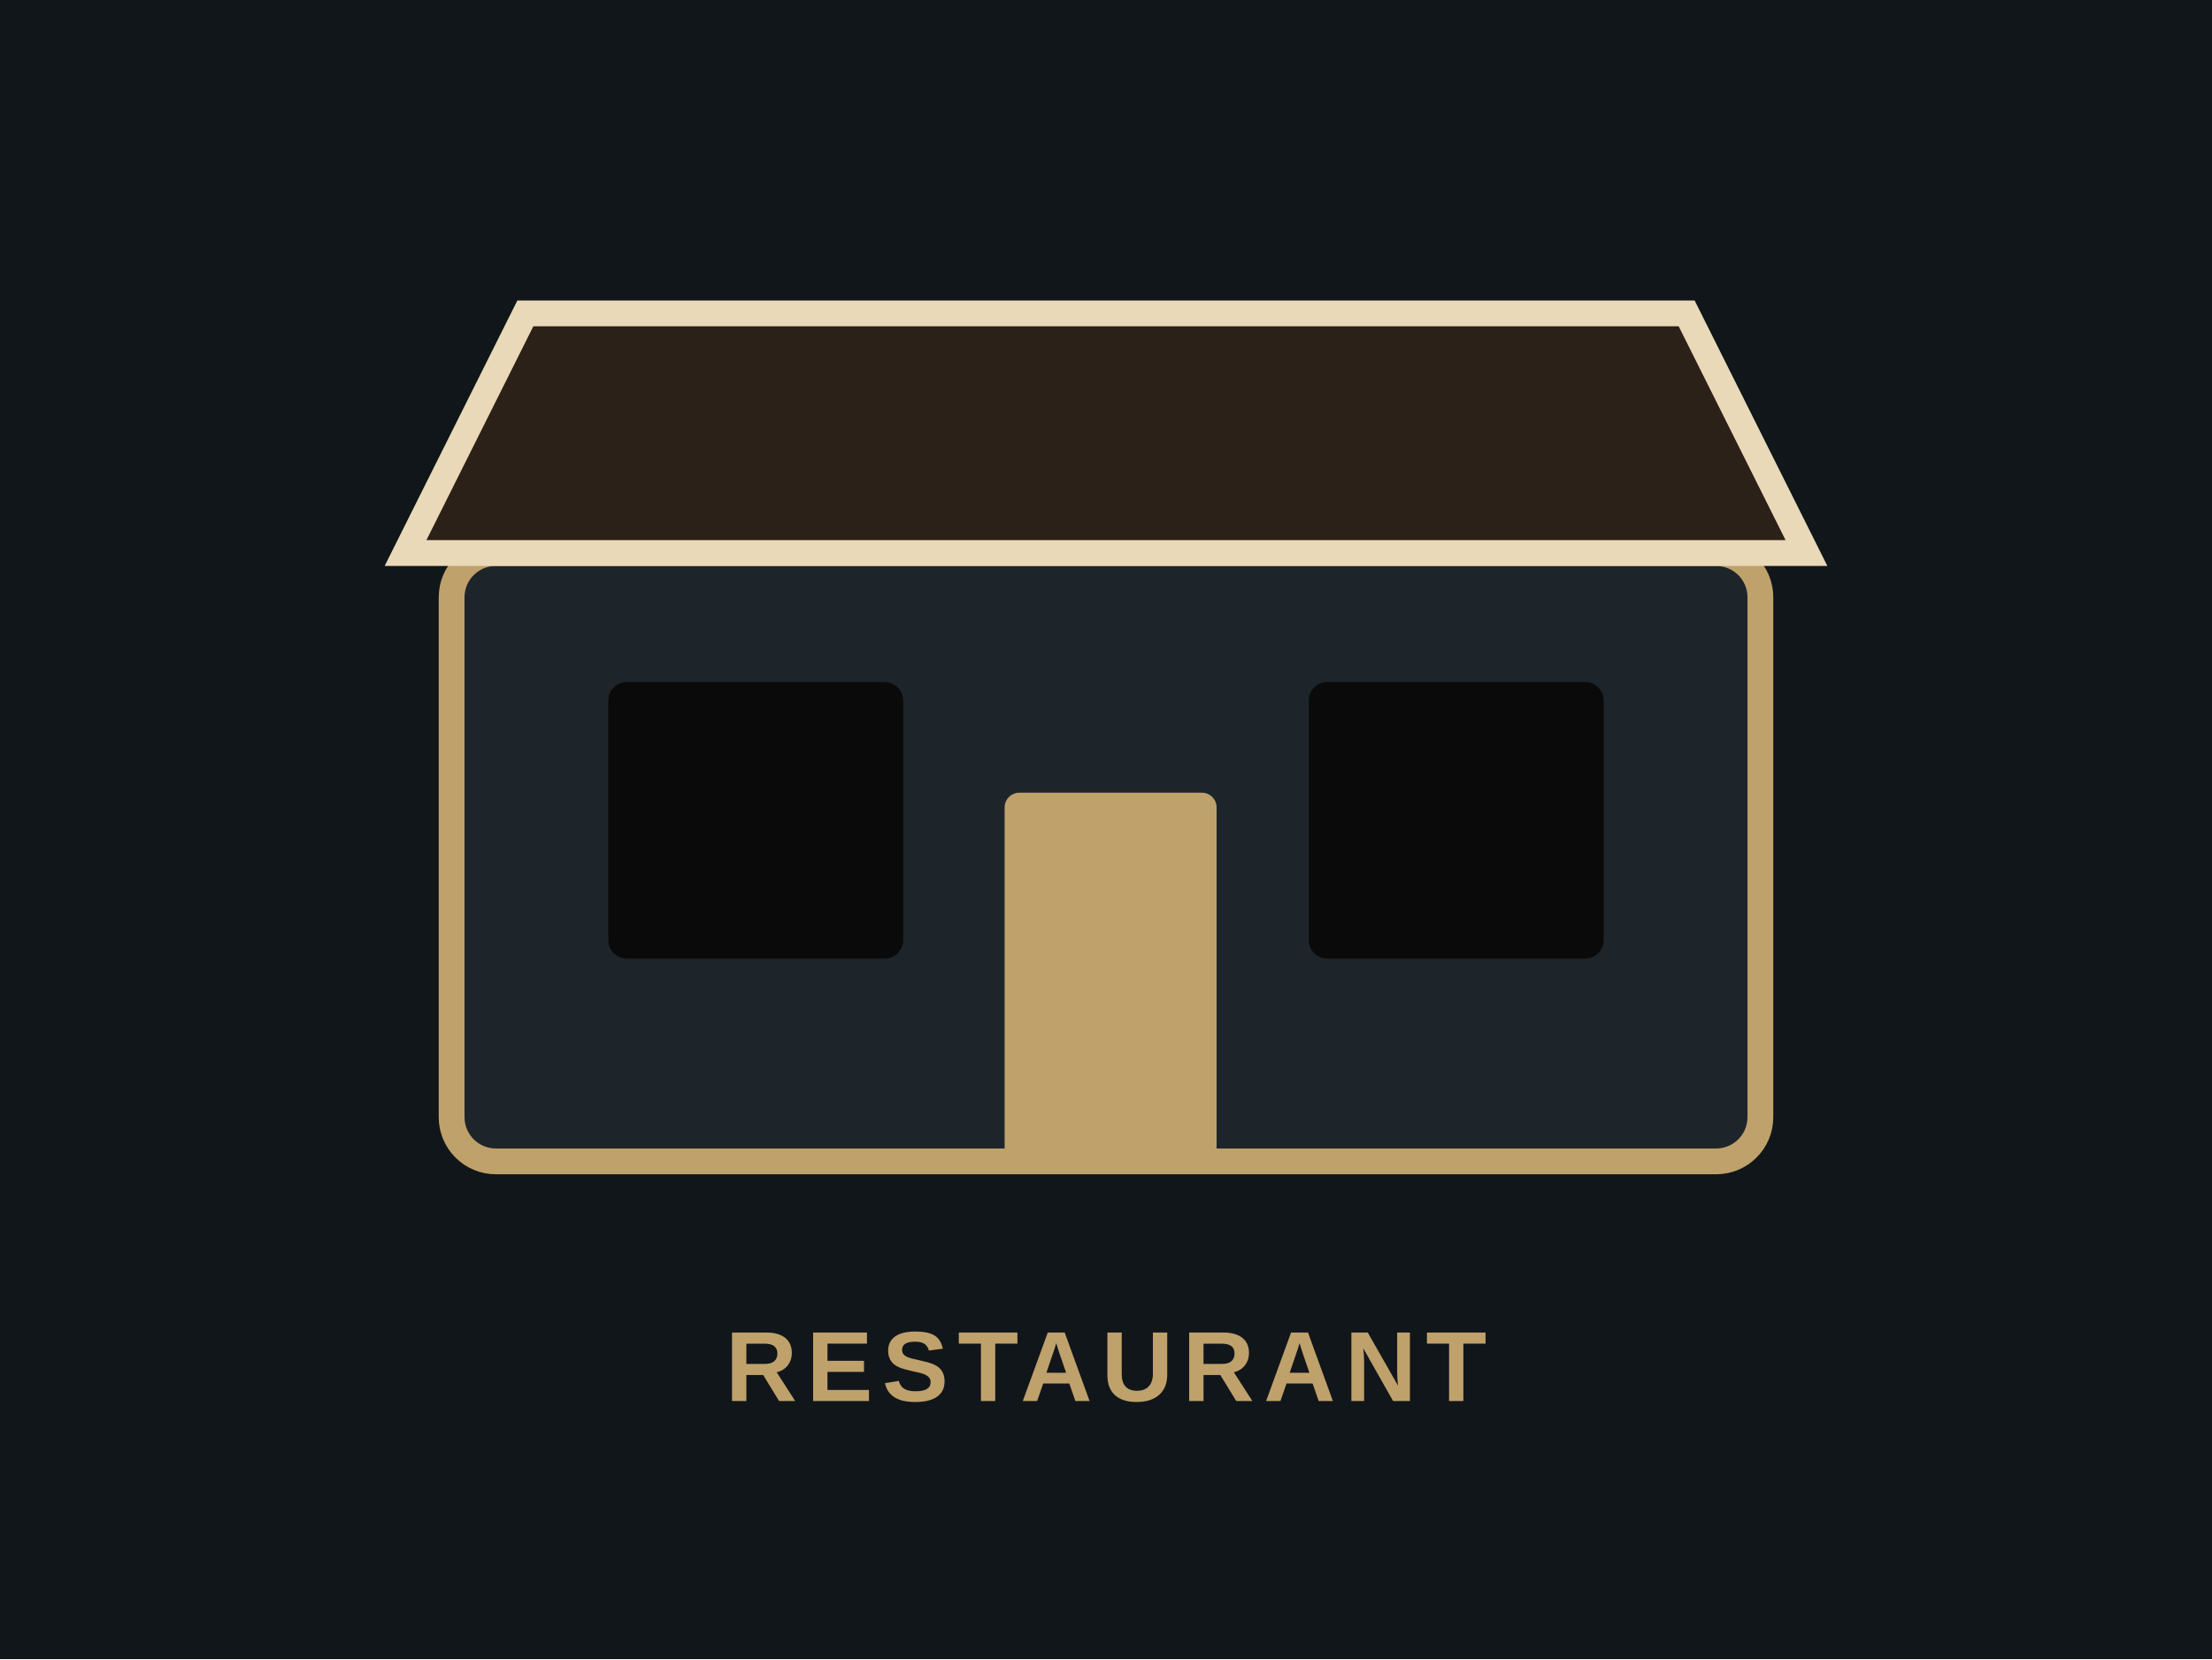
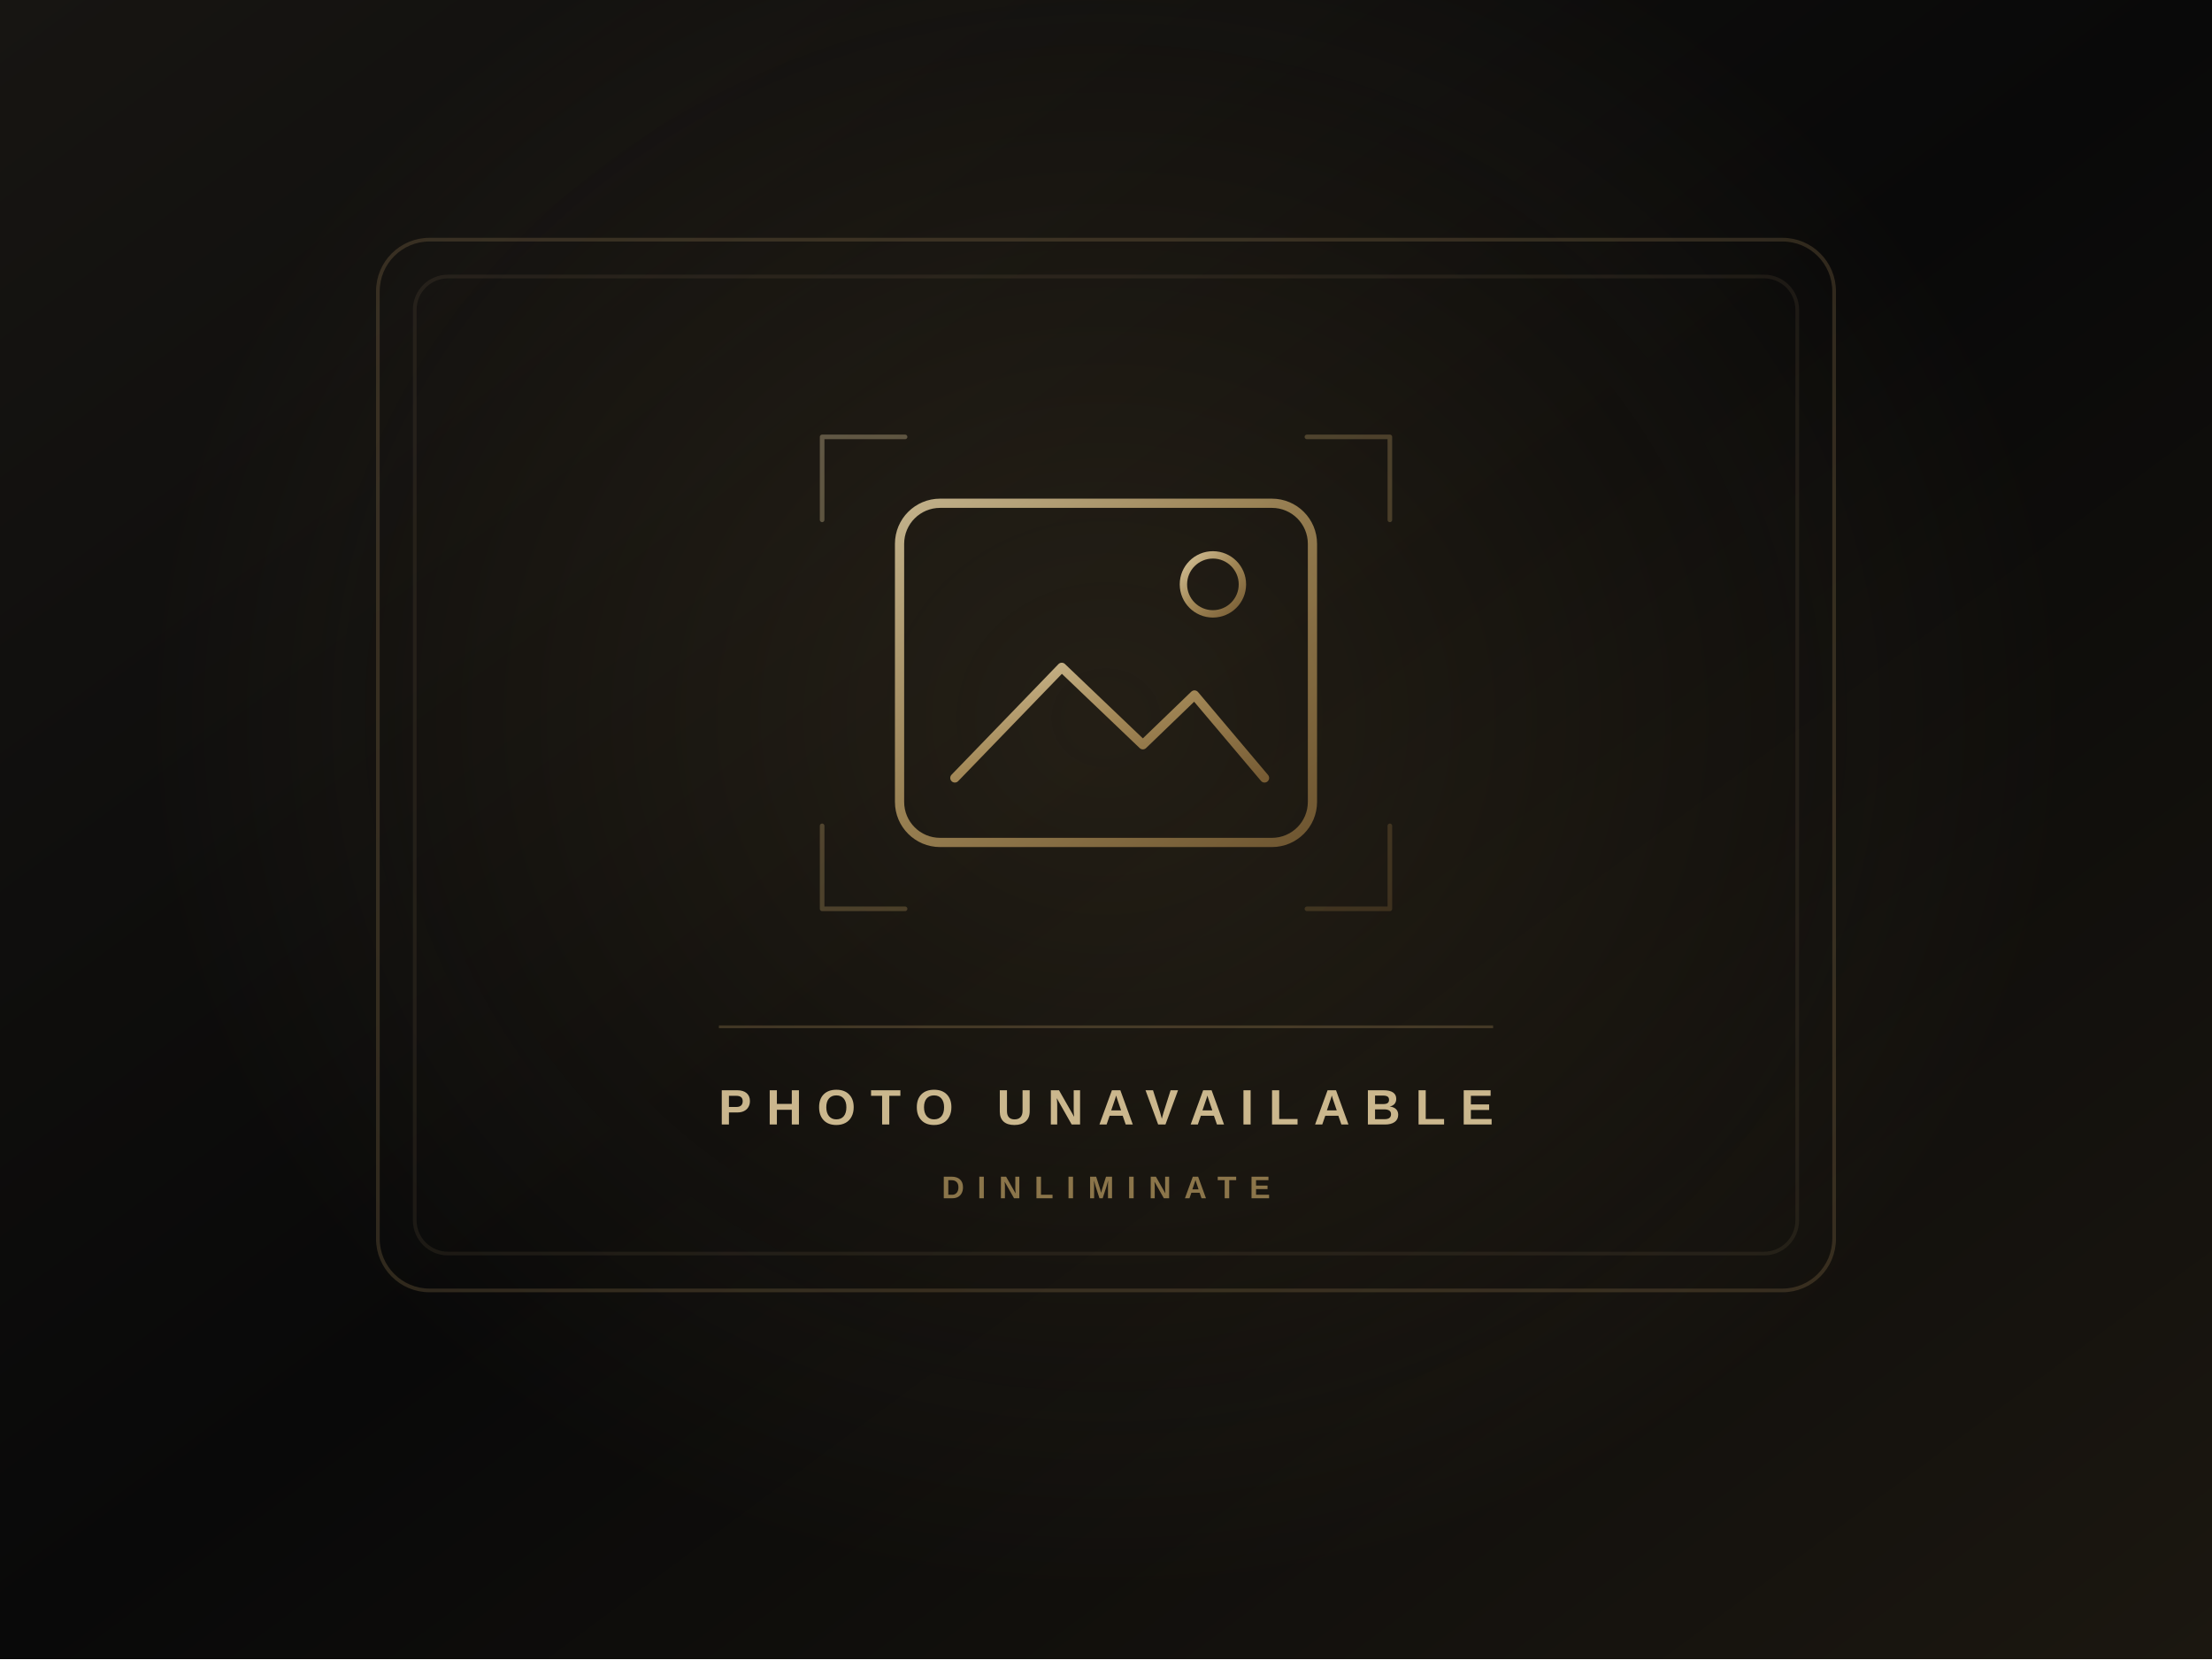
- <svg xmlns="http://www.w3.org/2000/svg" viewBox="0 0 1200 900">
-   <rect width="1200" height="900" fill="#11161a" />
-   <rect x="245" y="300" width="710" height="330" rx="24" fill="#1d252b" stroke="#bfa16b" stroke-width="14" />
-   <path d="M220 300h760l-65-130H285z" fill="#2c2118" stroke="#ead9b8" stroke-width="14" />
-   <rect x="330" y="370" width="160" height="150" rx="10" fill="#0a0a0a" />
-   <rect x="710" y="370" width="160" height="150" rx="10" fill="#0a0a0a" />
-   <rect x="545" y="430" width="115" height="200" rx="8" fill="#bfa16b" />
-   <text x="600" y="760" text-anchor="middle" fill="#bfa16b" font-family="Arial,sans-serif" font-size="54" font-weight="700" letter-spacing="5">RESTAURANT</text>
+ <svg xmlns="http://www.w3.org/2000/svg" viewBox="0 0 1200 900" role="img" aria-label="Restaurant photo unavailable">
+   <defs>
+     <linearGradient id="bg" x1="0" y1="0" x2="1" y2="1">
+       <stop offset="0" stop-color="#171512" />
+       <stop offset=".5" stop-color="#090909" />
+       <stop offset="1" stop-color="#1b1710" />
+     </linearGradient>
+     <radialGradient id="glow">
+       <stop offset="0" stop-color="#ad8d53" stop-opacity=".16" />
+       <stop offset="1" stop-color="#ad8d53" stop-opacity="0" />
+     </radialGradient>
+     <linearGradient id="gold" x1="0" y1="0" x2="1" y2="1">
+       <stop offset="0" stop-color="#f0dcad" />
+       <stop offset=".48" stop-color="#b89a62" />
+       <stop offset="1" stop-color="#846639" />
+     </linearGradient>
+   </defs>
+   <rect width="1200" height="900" fill="url(#bg)" />
+   <ellipse cx="600" cy="390" rx="520" ry="470" fill="url(#glow)" />
+   <rect x="205" y="130" width="790" height="570" rx="28" fill="none" stroke="#c4a36a" stroke-opacity=".2" stroke-width="2" />
+   <rect x="225" y="150" width="750" height="530" rx="18" fill="none" stroke="#e1c58d" stroke-opacity=".08" stroke-width="2" />
+   <g transform="translate(600 365)" fill="none" stroke="url(#gold)" stroke-linecap="round" stroke-linejoin="round">
+     <rect x="-112" y="-92" width="224" height="184" rx="22" stroke-width="5" stroke-opacity=".78" />
+     <circle cx="58" cy="-48" r="16" stroke-width="4" stroke-opacity=".86" />
+     <path d="M-82 57l58-60 44 42 28-27 38 45" stroke-width="5" stroke-opacity=".86" />
+     <path d="M-154-128h45M-154-128v45M154-128h-45M154-128v45M-154 128h45M-154 128v-45M154 128h-45M154 128v-45" stroke-width="2.5" stroke-opacity=".32" />
+   </g>
+   <path d="M390 557h420" stroke="#c4a36a" stroke-opacity=".25" stroke-width="1.5" />
+   <text x="600" y="610" text-anchor="middle" fill="#e7d1a2" fill-opacity=".86" font-family="Arial,Helvetica,sans-serif" font-size="27" font-weight="600" letter-spacing="8">PHOTO UNAVAILABLE</text>
+   <text x="600" y="650" text-anchor="middle" fill="#b89a62" fill-opacity=".72" font-family="Arial,Helvetica,sans-serif" font-size="17" font-weight="600" letter-spacing="7">DINLIMINATE</text>
</svg>
